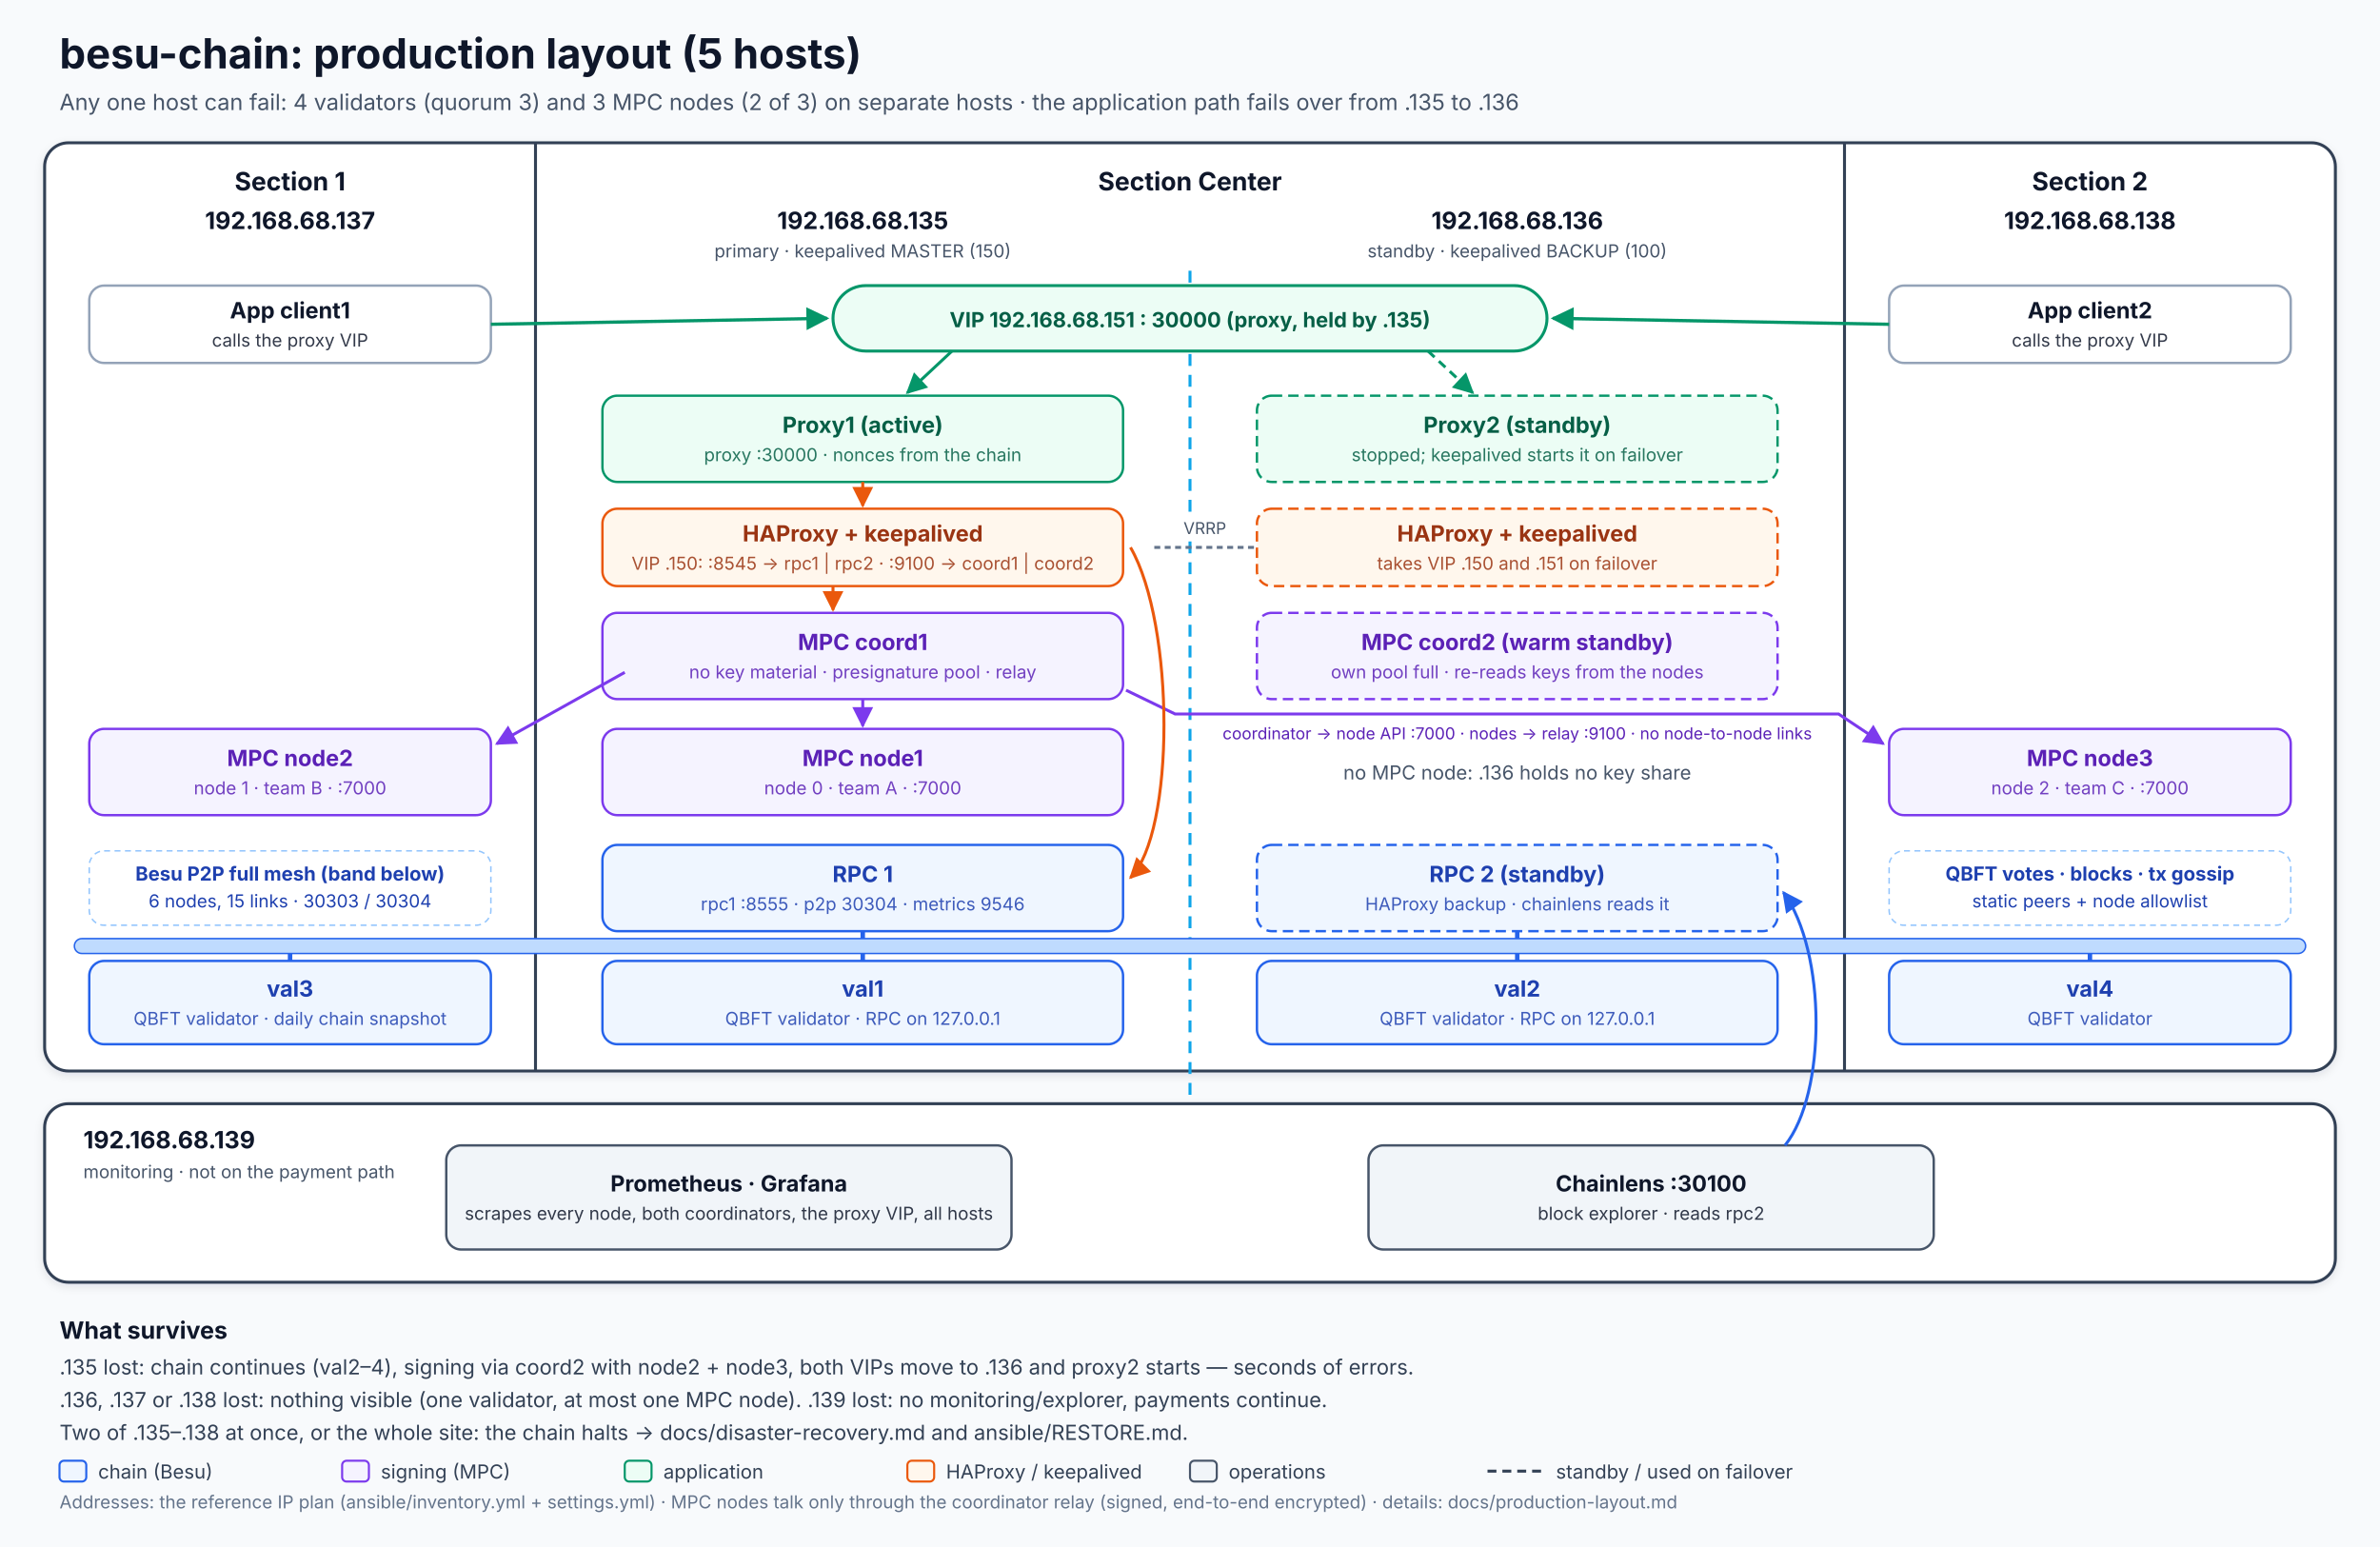
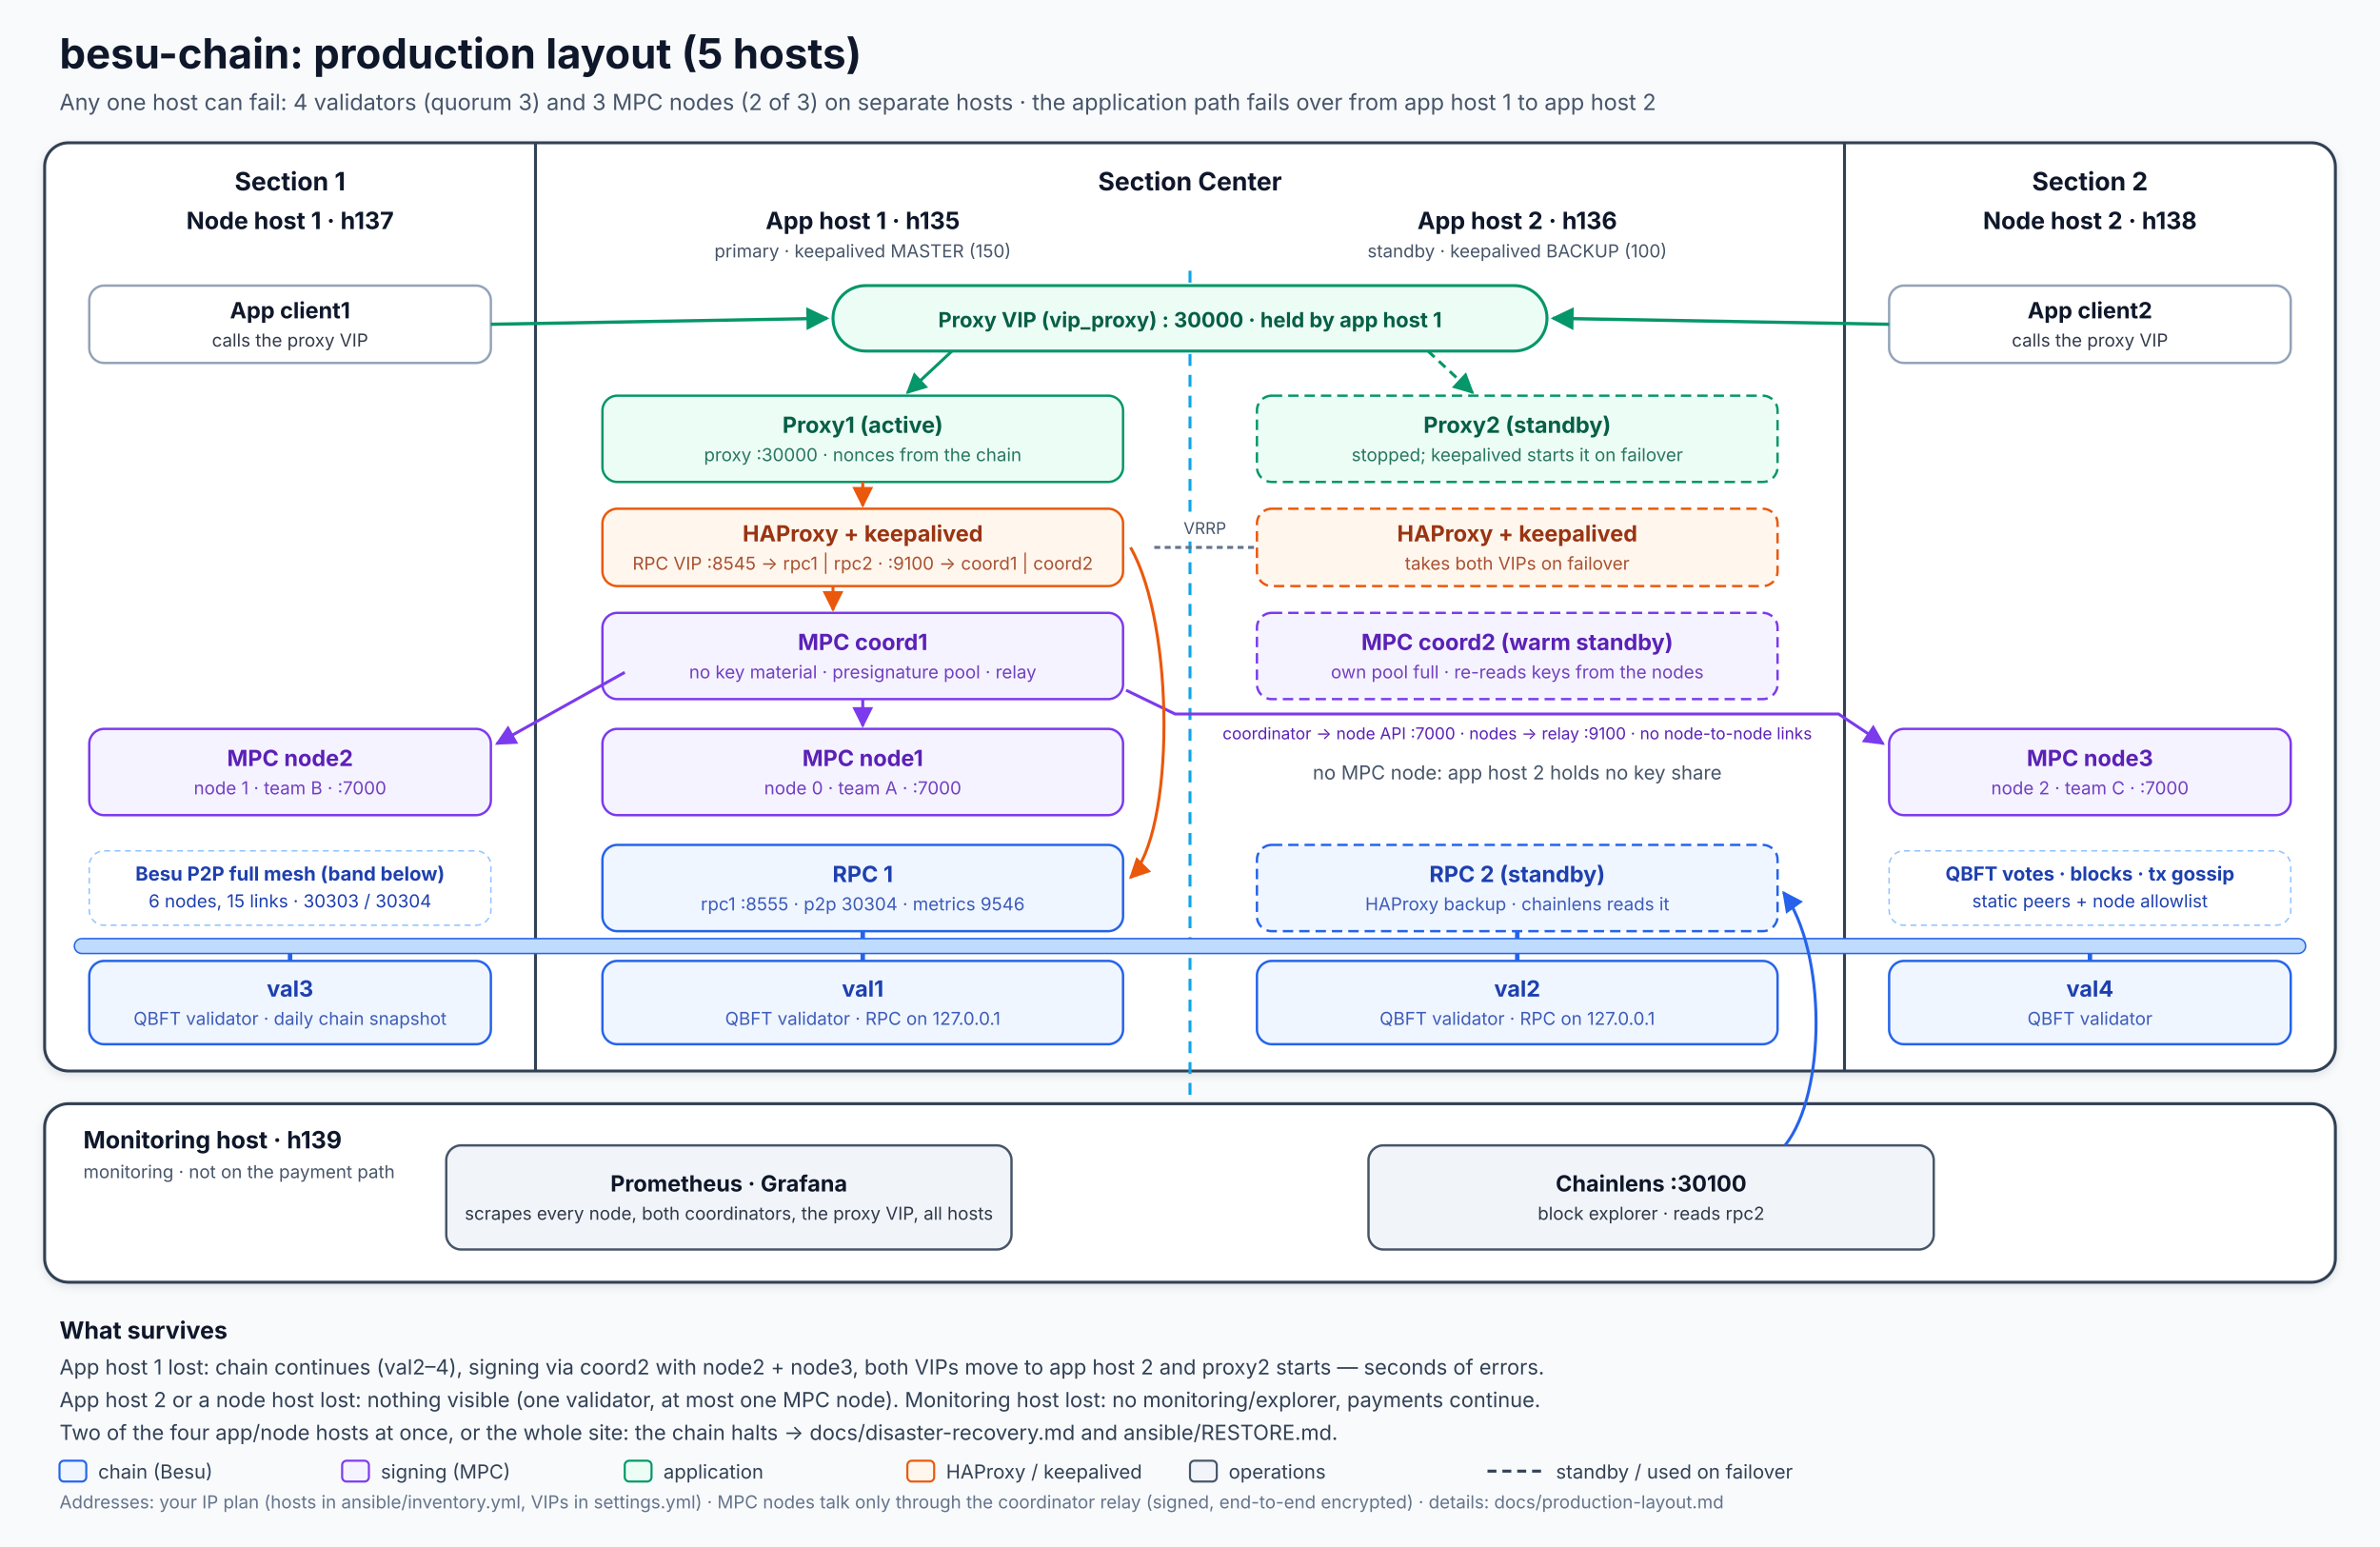
<svg xmlns="http://www.w3.org/2000/svg" width="1600" height="1040" viewBox="0 0 1600 1040" font-family="Inter, 'Segoe UI', Helvetica, Arial, sans-serif">
  <defs>
    <marker id="a" viewBox="0 0 10 10" refX="9" refY="5" markerWidth="7" markerHeight="7" orient="auto-start-reverse">
      <path d="M0,0 L10,5 L0,10 z" fill="#334155" />
    </marker>
    <marker id="aG" viewBox="0 0 10 10" refX="9" refY="5" markerWidth="7" markerHeight="7" orient="auto-start-reverse">
      <path d="M0,0 L10,5 L0,10 z" fill="#059669" />
    </marker>
    <marker id="aP" viewBox="0 0 10 10" refX="9" refY="5" markerWidth="7" markerHeight="7" orient="auto-start-reverse">
      <path d="M0,0 L10,5 L0,10 z" fill="#7c3aed" />
    </marker>
    <marker id="aB" viewBox="0 0 10 10" refX="9" refY="5" markerWidth="7" markerHeight="7" orient="auto-start-reverse">
      <path d="M0,0 L10,5 L0,10 z" fill="#2563eb" />
    </marker>
    <marker id="aO" viewBox="0 0 10 10" refX="9" refY="5" markerWidth="7" markerHeight="7" orient="auto-start-reverse">
      <path d="M0,0 L10,5 L0,10 z" fill="#ea580c" />
    </marker>
    <filter id="sh" x="-5%" y="-5%" width="110%" height="115%">
      <feDropShadow dx="0" dy="2" stdDeviation="3" flood-color="#0f172a" flood-opacity="0.10" />
    </filter>
  </defs>
  <rect width="1600" height="1040" fill="#f8fafc" />
  <text x="40" y="46" font-size="28" fill="#0f172a" text-anchor="start" font-weight="700">besu-chain: production layout (5 hosts)</text>
-   <text x="40" y="74" font-size="15" fill="#475569" text-anchor="start" font-weight="400">Any one host can fail: 4 validators (quorum 3) and 3 MPC nodes (2 of 3) on separate hosts · the application path fails over from .135 to .136</text>
+   <text x="40" y="74" font-size="15" fill="#475569" text-anchor="start" font-weight="400">Any one host can fail: 4 validators (quorum 3) and 3 MPC nodes (2 of 3) on separate hosts · the application path fails over from app host 1 to app host 2</text>
  <rect x="30" y="96" width="1540" height="624" rx="16" fill="#ffffff" stroke="#334155" stroke-width="2" filter="url(#sh)" />
  <line x1="360" y1="96" x2="360" y2="720" stroke="#334155" stroke-width="2" />
  <line x1="1240" y1="96" x2="1240" y2="720" stroke="#334155" stroke-width="2" />
  <line x1="800" y1="182" x2="800" y2="760" stroke="#0ea5e9" stroke-width="2" stroke-dasharray="8 6" />
  <text x="195" y="128" font-size="17" fill="#0f172a" text-anchor="middle" font-weight="700">Section 1</text>
-   <text x="195" y="154" font-size="16" fill="#0f172a" text-anchor="middle" font-weight="700">192.168.68.137</text>
+   <text x="195" y="154" font-size="16" fill="#0f172a" text-anchor="middle" font-weight="700">Node host 1 · h137</text>
  <text x="800" y="128" font-size="17" fill="#0f172a" text-anchor="middle" font-weight="700">Section Center</text>
-   <text x="580" y="154" font-size="16" fill="#0f172a" text-anchor="middle" font-weight="700">192.168.68.135</text>
+   <text x="580" y="154" font-size="16" fill="#0f172a" text-anchor="middle" font-weight="700">App host 1 · h135</text>
  <text x="580" y="173" font-size="12" fill="#475569" text-anchor="middle" font-weight="400">primary · keepalived MASTER (150)</text>
-   <text x="1020" y="154" font-size="16" fill="#0f172a" text-anchor="middle" font-weight="700">192.168.68.136</text>
+   <text x="1020" y="154" font-size="16" fill="#0f172a" text-anchor="middle" font-weight="700">App host 2 · h136</text>
  <text x="1020" y="173" font-size="12" fill="#475569" text-anchor="middle" font-weight="400">standby · keepalived BACKUP (100)</text>
  <text x="1405" y="128" font-size="17" fill="#0f172a" text-anchor="middle" font-weight="700">Section 2</text>
-   <text x="1405" y="154" font-size="16" fill="#0f172a" text-anchor="middle" font-weight="700">192.168.68.138</text>
+   <text x="1405" y="154" font-size="16" fill="#0f172a" text-anchor="middle" font-weight="700">Node host 2 · h138</text>
  <rect x="50" y="631" width="1500" height="10" rx="5" fill="#bfdbfe" stroke="#2563eb" stroke-width="1" />
  <line x1="195" y1="641" x2="195" y2="646" stroke="#2563eb" stroke-width="3" />
  <line x1="580" y1="641" x2="580" y2="646" stroke="#2563eb" stroke-width="3" />
  <line x1="1020" y1="641" x2="1020" y2="646" stroke="#2563eb" stroke-width="3" />
  <line x1="1405" y1="641" x2="1405" y2="646" stroke="#2563eb" stroke-width="3" />
  <line x1="580" y1="626" x2="580" y2="631" stroke="#2563eb" stroke-width="3" />
  <line x1="1020" y1="626" x2="1020" y2="631" stroke="#2563eb" stroke-width="3" />
  <rect x="60" y="192" width="270" height="52" rx="10" fill="#ffffff" stroke="#94a3b8" stroke-width="1.6" />
  <text x="195.0" y="214.0" font-size="15" font-weight="700" fill="#0f172a" text-anchor="middle">App client1</text>
  <text x="195.0" y="233.0" font-size="12" fill="#0f172a" text-anchor="middle" opacity="0.85">calls the proxy VIP</text>
  <rect x="1270" y="192" width="270" height="52" rx="10" fill="#ffffff" stroke="#94a3b8" stroke-width="1.6" />
  <text x="1405.0" y="214.0" font-size="15" font-weight="700" fill="#0f172a" text-anchor="middle">App client2</text>
  <text x="1405.0" y="233.0" font-size="12" fill="#0f172a" text-anchor="middle" opacity="0.85">calls the proxy VIP</text>
  <rect x="560" y="192" width="480" height="44" rx="22" fill="#ecfdf5" stroke="#059669" stroke-width="2" />
-   <text x="800" y="220" font-size="14" fill="#065f46" text-anchor="middle" font-weight="700">VIP 192.168.68.151 : 30000  (proxy, held by .135)</text>
+   <text x="800" y="220" font-size="14" fill="#065f46" text-anchor="middle" font-weight="700">Proxy VIP (vip_proxy) : 30000 · held by app host 1</text>
  <line x1="330" y1="218" x2="556" y2="214" stroke="#059669" stroke-width="2.2" marker-end="url(#aG)" />
  <line x1="1270" y1="218" x2="1044" y2="214" stroke="#059669" stroke-width="2.2" marker-end="url(#aG)" />
  <line x1="640" y1="236" x2="610" y2="264" stroke="#059669" stroke-width="2" marker-end="url(#aG)" />
  <line x1="960" y1="236" x2="990" y2="264" stroke="#059669" stroke-width="2" stroke-dasharray="6 4" marker-end="url(#aG)" />
  <rect x="405" y="266" width="350" height="58" rx="10" fill="#ecfdf5" stroke="#059669" stroke-width="1.6" />
  <text x="580.0" y="291.0" font-size="15" font-weight="700" fill="#065f46" text-anchor="middle">Proxy1  (active)</text>
  <text x="580.0" y="310.0" font-size="12" fill="#065f46" text-anchor="middle" opacity="0.85">proxy :30000 · nonces from the chain</text>
  <rect x="845" y="266" width="350" height="58" rx="10" fill="#ecfdf5" stroke="#059669" stroke-width="1.6" stroke-dasharray="7 4" />
  <text x="1020.0" y="291.0" font-size="15" font-weight="700" fill="#065f46" text-anchor="middle">Proxy2  (standby)</text>
  <text x="1020.0" y="310.0" font-size="12" fill="#065f46" text-anchor="middle" opacity="0.85">stopped; keepalived starts it on failover</text>
  <rect x="405" y="342" width="350" height="52" rx="10" fill="#fff7ed" stroke="#ea580c" stroke-width="1.6" />
  <text x="580.0" y="364.0" font-size="15" font-weight="700" fill="#9a3412" text-anchor="middle">HAProxy + keepalived</text>
-   <text x="580.0" y="383.0" font-size="12" fill="#9a3412" text-anchor="middle" opacity="0.85">VIP .150: :8545 → rpc1 | rpc2 · :9100 → coord1 | coord2</text>
+   <text x="580.0" y="383.0" font-size="12" fill="#9a3412" text-anchor="middle" opacity="0.85">RPC VIP :8545 → rpc1 | rpc2 · :9100 → coord1 | coord2</text>
  <rect x="845" y="342" width="350" height="52" rx="10" fill="#fff7ed" stroke="#ea580c" stroke-width="1.6" stroke-dasharray="7 4" />
  <text x="1020.0" y="364.0" font-size="15" font-weight="700" fill="#9a3412" text-anchor="middle">HAProxy + keepalived</text>
-   <text x="1020.0" y="383.0" font-size="12" fill="#9a3412" text-anchor="middle" opacity="0.85">takes VIP .150 and .151 on failover</text>
+   <text x="1020.0" y="383.0" font-size="12" fill="#9a3412" text-anchor="middle" opacity="0.85">takes both VIPs on failover</text>
  <line x1="776" y1="368" x2="844" y2="368" stroke="#64748b" stroke-width="2" stroke-dasharray="4 3" />
  <rect x="788" y="347" width="44" height="16" rx="3" fill="#ffffff" />
  <text x="810" y="359" font-size="11" fill="#475569" text-anchor="middle" font-weight="400">VRRP</text>
  <line x1="580" y1="324" x2="580" y2="340" stroke="#ea580c" stroke-width="2" marker-end="url(#aO)" />
  <rect x="405" y="412" width="350" height="58" rx="10" fill="#f5f3ff" stroke="#7c3aed" stroke-width="1.6" />
  <text x="580.0" y="437.0" font-size="15" font-weight="700" fill="#5b21b6" text-anchor="middle">MPC coord1</text>
  <text x="580.0" y="456.0" font-size="12" fill="#5b21b6" text-anchor="middle" opacity="0.85">no key material · presignature pool · relay</text>
  <rect x="845" y="412" width="350" height="58" rx="10" fill="#f5f3ff" stroke="#7c3aed" stroke-width="1.6" stroke-dasharray="7 4" />
  <text x="1020.0" y="437.0" font-size="15" font-weight="700" fill="#5b21b6" text-anchor="middle">MPC coord2  (warm standby)</text>
  <text x="1020.0" y="456.0" font-size="12" fill="#5b21b6" text-anchor="middle" opacity="0.85">own pool full · re-reads keys from the nodes</text>
  <line x1="560" y1="394" x2="560" y2="410" stroke="#ea580c" stroke-width="2" marker-end="url(#aO)" />
  <rect x="60" y="490" width="270" height="58" rx="10" fill="#f5f3ff" stroke="#7c3aed" stroke-width="1.6" />
  <text x="195.0" y="515.0" font-size="15" font-weight="700" fill="#5b21b6" text-anchor="middle">MPC node2</text>
  <text x="195.0" y="534.0" font-size="12" fill="#5b21b6" text-anchor="middle" opacity="0.85">node 1 · team B · :7000</text>
  <rect x="405" y="490" width="350" height="58" rx="10" fill="#f5f3ff" stroke="#7c3aed" stroke-width="1.6" />
  <text x="580.0" y="515.0" font-size="15" font-weight="700" fill="#5b21b6" text-anchor="middle">MPC node1</text>
  <text x="580.0" y="534.0" font-size="12" fill="#5b21b6" text-anchor="middle" opacity="0.85">node 0 · team A · :7000</text>
  <rect x="1270" y="490" width="270" height="58" rx="10" fill="#f5f3ff" stroke="#7c3aed" stroke-width="1.6" />
  <text x="1405.0" y="515.0" font-size="15" font-weight="700" fill="#5b21b6" text-anchor="middle">MPC node3</text>
  <text x="1405.0" y="534.0" font-size="12" fill="#5b21b6" text-anchor="middle" opacity="0.85">node 2 · team C · :7000</text>
-   <text x="1020" y="524" font-size="13" fill="#475569" text-anchor="middle" font-weight="400">no MPC node: .136 holds no key share</text>
+   <text x="1020" y="524" font-size="13" fill="#475569" text-anchor="middle" font-weight="400">no MPC node: app host 2 holds no key share</text>
  <text x="1020" y="497" font-size="11" fill="#5b21b6" text-anchor="middle" font-weight="400">coordinator → node API :7000 · nodes → relay :9100 · no node-to-node links</text>
  <line x1="580" y1="470" x2="580" y2="488" stroke="#7c3aed" stroke-width="2" marker-end="url(#aP)" />
  <line x1="420" y1="452" x2="334" y2="500" stroke="#7c3aed" stroke-width="2" marker-end="url(#aP)" />
  <path d="M 757 464 L 790 480 L 1236 480 L 1266 500" fill="none" stroke="#7c3aed" stroke-width="2" marker-end="url(#aP)" />
  <rect x="405" y="568" width="350" height="58" rx="10" fill="#eff6ff" stroke="#2563eb" stroke-width="1.6" />
  <text x="580.0" y="593.0" font-size="15" font-weight="700" fill="#1e40af" text-anchor="middle">RPC 1</text>
  <text x="580.0" y="612.0" font-size="12" fill="#1e40af" text-anchor="middle" opacity="0.85">rpc1 :8555 · p2p 30304 · metrics 9546</text>
  <rect x="845" y="568" width="350" height="58" rx="10" fill="#eff6ff" stroke="#2563eb" stroke-width="1.6" stroke-dasharray="7 4" />
  <text x="1020.0" y="593.0" font-size="15" font-weight="700" fill="#1e40af" text-anchor="middle">RPC 2  (standby)</text>
  <text x="1020.0" y="612.0" font-size="12" fill="#1e40af" text-anchor="middle" opacity="0.85">HAProxy backup · chainlens reads it</text>
  <path d="M 760 368 C 790 420 790 560 760 590" fill="none" stroke="#ea580c" stroke-width="2" marker-end="url(#aO)" />
  <rect x="60" y="572" width="270" height="50" rx="10" fill="#ffffff" stroke="#93c5fd" stroke-dasharray="4 3" />
  <text x="195" y="592" font-size="13" fill="#1e40af" text-anchor="middle" font-weight="700">Besu P2P full mesh (band below)</text>
  <text x="195" y="610" font-size="12" fill="#1e40af" text-anchor="middle" font-weight="400">6 nodes, 15 links · 30303 / 30304</text>
  <rect x="1270" y="572" width="270" height="50" rx="10" fill="#ffffff" stroke="#93c5fd" stroke-dasharray="4 3" />
  <text x="1405" y="592" font-size="13" fill="#1e40af" text-anchor="middle" font-weight="700">QBFT votes · blocks · tx gossip</text>
  <text x="1405" y="610" font-size="12" fill="#1e40af" text-anchor="middle" font-weight="400">static peers + node allowlist</text>
  <rect x="60" y="646" width="270" height="56" rx="10" fill="#eff6ff" stroke="#2563eb" stroke-width="1.6" />
  <text x="195.0" y="670.0" font-size="15" font-weight="700" fill="#1e40af" text-anchor="middle">val3</text>
  <text x="195.0" y="689.0" font-size="12" fill="#1e40af" text-anchor="middle" opacity="0.85">QBFT validator · daily chain snapshot</text>
  <rect x="405" y="646" width="350" height="56" rx="10" fill="#eff6ff" stroke="#2563eb" stroke-width="1.6" />
  <text x="580.0" y="670.0" font-size="15" font-weight="700" fill="#1e40af" text-anchor="middle">val1</text>
  <text x="580.0" y="689.0" font-size="12" fill="#1e40af" text-anchor="middle" opacity="0.85">QBFT validator · RPC on 127.0.0.1</text>
  <rect x="845" y="646" width="350" height="56" rx="10" fill="#eff6ff" stroke="#2563eb" stroke-width="1.6" />
  <text x="1020.0" y="670.0" font-size="15" font-weight="700" fill="#1e40af" text-anchor="middle">val2</text>
  <text x="1020.0" y="689.0" font-size="12" fill="#1e40af" text-anchor="middle" opacity="0.85">QBFT validator · RPC on 127.0.0.1</text>
  <rect x="1270" y="646" width="270" height="56" rx="10" fill="#eff6ff" stroke="#2563eb" stroke-width="1.6" />
  <text x="1405.0" y="670.0" font-size="15" font-weight="700" fill="#1e40af" text-anchor="middle">val4</text>
  <text x="1405.0" y="689.0" font-size="12" fill="#1e40af" text-anchor="middle" opacity="0.85">QBFT validator</text>
  <rect x="30" y="742" width="1540" height="120" rx="16" fill="#ffffff" stroke="#334155" stroke-width="2" filter="url(#sh)" />
-   <text x="56" y="772" font-size="16" fill="#0f172a" text-anchor="start" font-weight="700">192.168.68.139</text>
+   <text x="56" y="772" font-size="16" fill="#0f172a" text-anchor="start" font-weight="700">Monitoring host · h139</text>
  <text x="56" y="792" font-size="12" fill="#475569" text-anchor="start" font-weight="400">monitoring · not on the payment path</text>
  <rect x="300" y="770" width="380" height="70" rx="10" fill="#f1f5f9" stroke="#475569" stroke-width="1.6" />
  <text x="490.0" y="801.0" font-size="15" font-weight="700" fill="#0f172a" text-anchor="middle">Prometheus · Grafana</text>
  <text x="490.0" y="820.0" font-size="12" fill="#0f172a" text-anchor="middle" opacity="0.85">scrapes every node, both coordinators, the proxy VIP, all hosts</text>
  <rect x="920" y="770" width="380" height="70" rx="10" fill="#f1f5f9" stroke="#475569" stroke-width="1.6" />
  <text x="1110.0" y="801.0" font-size="15" font-weight="700" fill="#0f172a" text-anchor="middle">Chainlens  :30100</text>
  <text x="1110.0" y="820.0" font-size="12" fill="#0f172a" text-anchor="middle" opacity="0.85">block explorer · reads rpc2</text>
  <path d="M 1200 770 C 1228 735 1228 640 1199 600" fill="none" stroke="#2563eb" stroke-width="2" marker-end="url(#aB)" />
  <text x="40" y="900" font-size="16" fill="#0f172a" text-anchor="start" font-weight="700">What survives</text>
-   <text x="40" y="924" font-size="14" fill="#334155" text-anchor="start" font-weight="400">.135 lost: chain continues (val2–4), signing via coord2 with node2 + node3, both VIPs move to .136 and proxy2 starts — seconds of errors.</text>
-   <text x="40" y="946" font-size="14" fill="#334155" text-anchor="start" font-weight="400">.136, .137 or .138 lost: nothing visible (one validator, at most one MPC node). .139 lost: no monitoring/explorer, payments continue.</text>
-   <text x="40" y="968" font-size="14" fill="#334155" text-anchor="start" font-weight="400">Two of .135–.138 at once, or the whole site: the chain halts → docs/disaster-recovery.md and ansible/RESTORE.md.</text>
+   <text x="40" y="924" font-size="14" fill="#334155" text-anchor="start" font-weight="400">App host 1 lost: chain continues (val2–4), signing via coord2 with node2 + node3, both VIPs move to app host 2 and proxy2 starts — seconds of errors.</text>
+   <text x="40" y="946" font-size="14" fill="#334155" text-anchor="start" font-weight="400">App host 2 or a node host lost: nothing visible (one validator, at most one MPC node). Monitoring host lost: no monitoring/explorer, payments continue.</text>
+   <text x="40" y="968" font-size="14" fill="#334155" text-anchor="start" font-weight="400">Two of the four app/node hosts at once, or the whole site: the chain halts → docs/disaster-recovery.md and ansible/RESTORE.md.</text>
  <rect x="40" y="982" width="18" height="14" rx="3" fill="#eff6ff" stroke="#2563eb" stroke-width="1.4" />
  <text x="66" y="994" font-size="13" fill="#334155" text-anchor="start" font-weight="400">chain (Besu)</text>
  <rect x="230" y="982" width="18" height="14" rx="3" fill="#f5f3ff" stroke="#7c3aed" stroke-width="1.4" />
  <text x="256" y="994" font-size="13" fill="#334155" text-anchor="start" font-weight="400">signing (MPC)</text>
  <rect x="420" y="982" width="18" height="14" rx="3" fill="#ecfdf5" stroke="#059669" stroke-width="1.4" />
  <text x="446" y="994" font-size="13" fill="#334155" text-anchor="start" font-weight="400">application</text>
  <rect x="610" y="982" width="18" height="14" rx="3" fill="#fff7ed" stroke="#ea580c" stroke-width="1.4" />
  <text x="636" y="994" font-size="13" fill="#334155" text-anchor="start" font-weight="400">HAProxy / keepalived</text>
  <rect x="800" y="982" width="18" height="14" rx="3" fill="#f1f5f9" stroke="#475569" stroke-width="1.4" />
  <text x="826" y="994" font-size="13" fill="#334155" text-anchor="start" font-weight="400">operations</text>
  <line x1="1000" y1="989" x2="1036" y2="989" stroke="#334155" stroke-width="2" stroke-dasharray="6 4" />
  <text x="1046" y="994" font-size="13" fill="#334155" text-anchor="start" font-weight="400">standby / used on failover</text>
-   <text x="40" y="1014" font-size="12" fill="#64748b" text-anchor="start" font-weight="400">Addresses: the reference IP plan (ansible/inventory.yml + settings.yml) · MPC nodes talk only through the coordinator relay (signed, end-to-end encrypted) · details: docs/production-layout.md</text>
+   <text x="40" y="1014" font-size="12" fill="#64748b" text-anchor="start" font-weight="400">Addresses: your IP plan (hosts in ansible/inventory.yml, VIPs in settings.yml) · MPC nodes talk only through the coordinator relay (signed, end-to-end encrypted) · details: docs/production-layout.md</text>
</svg>
